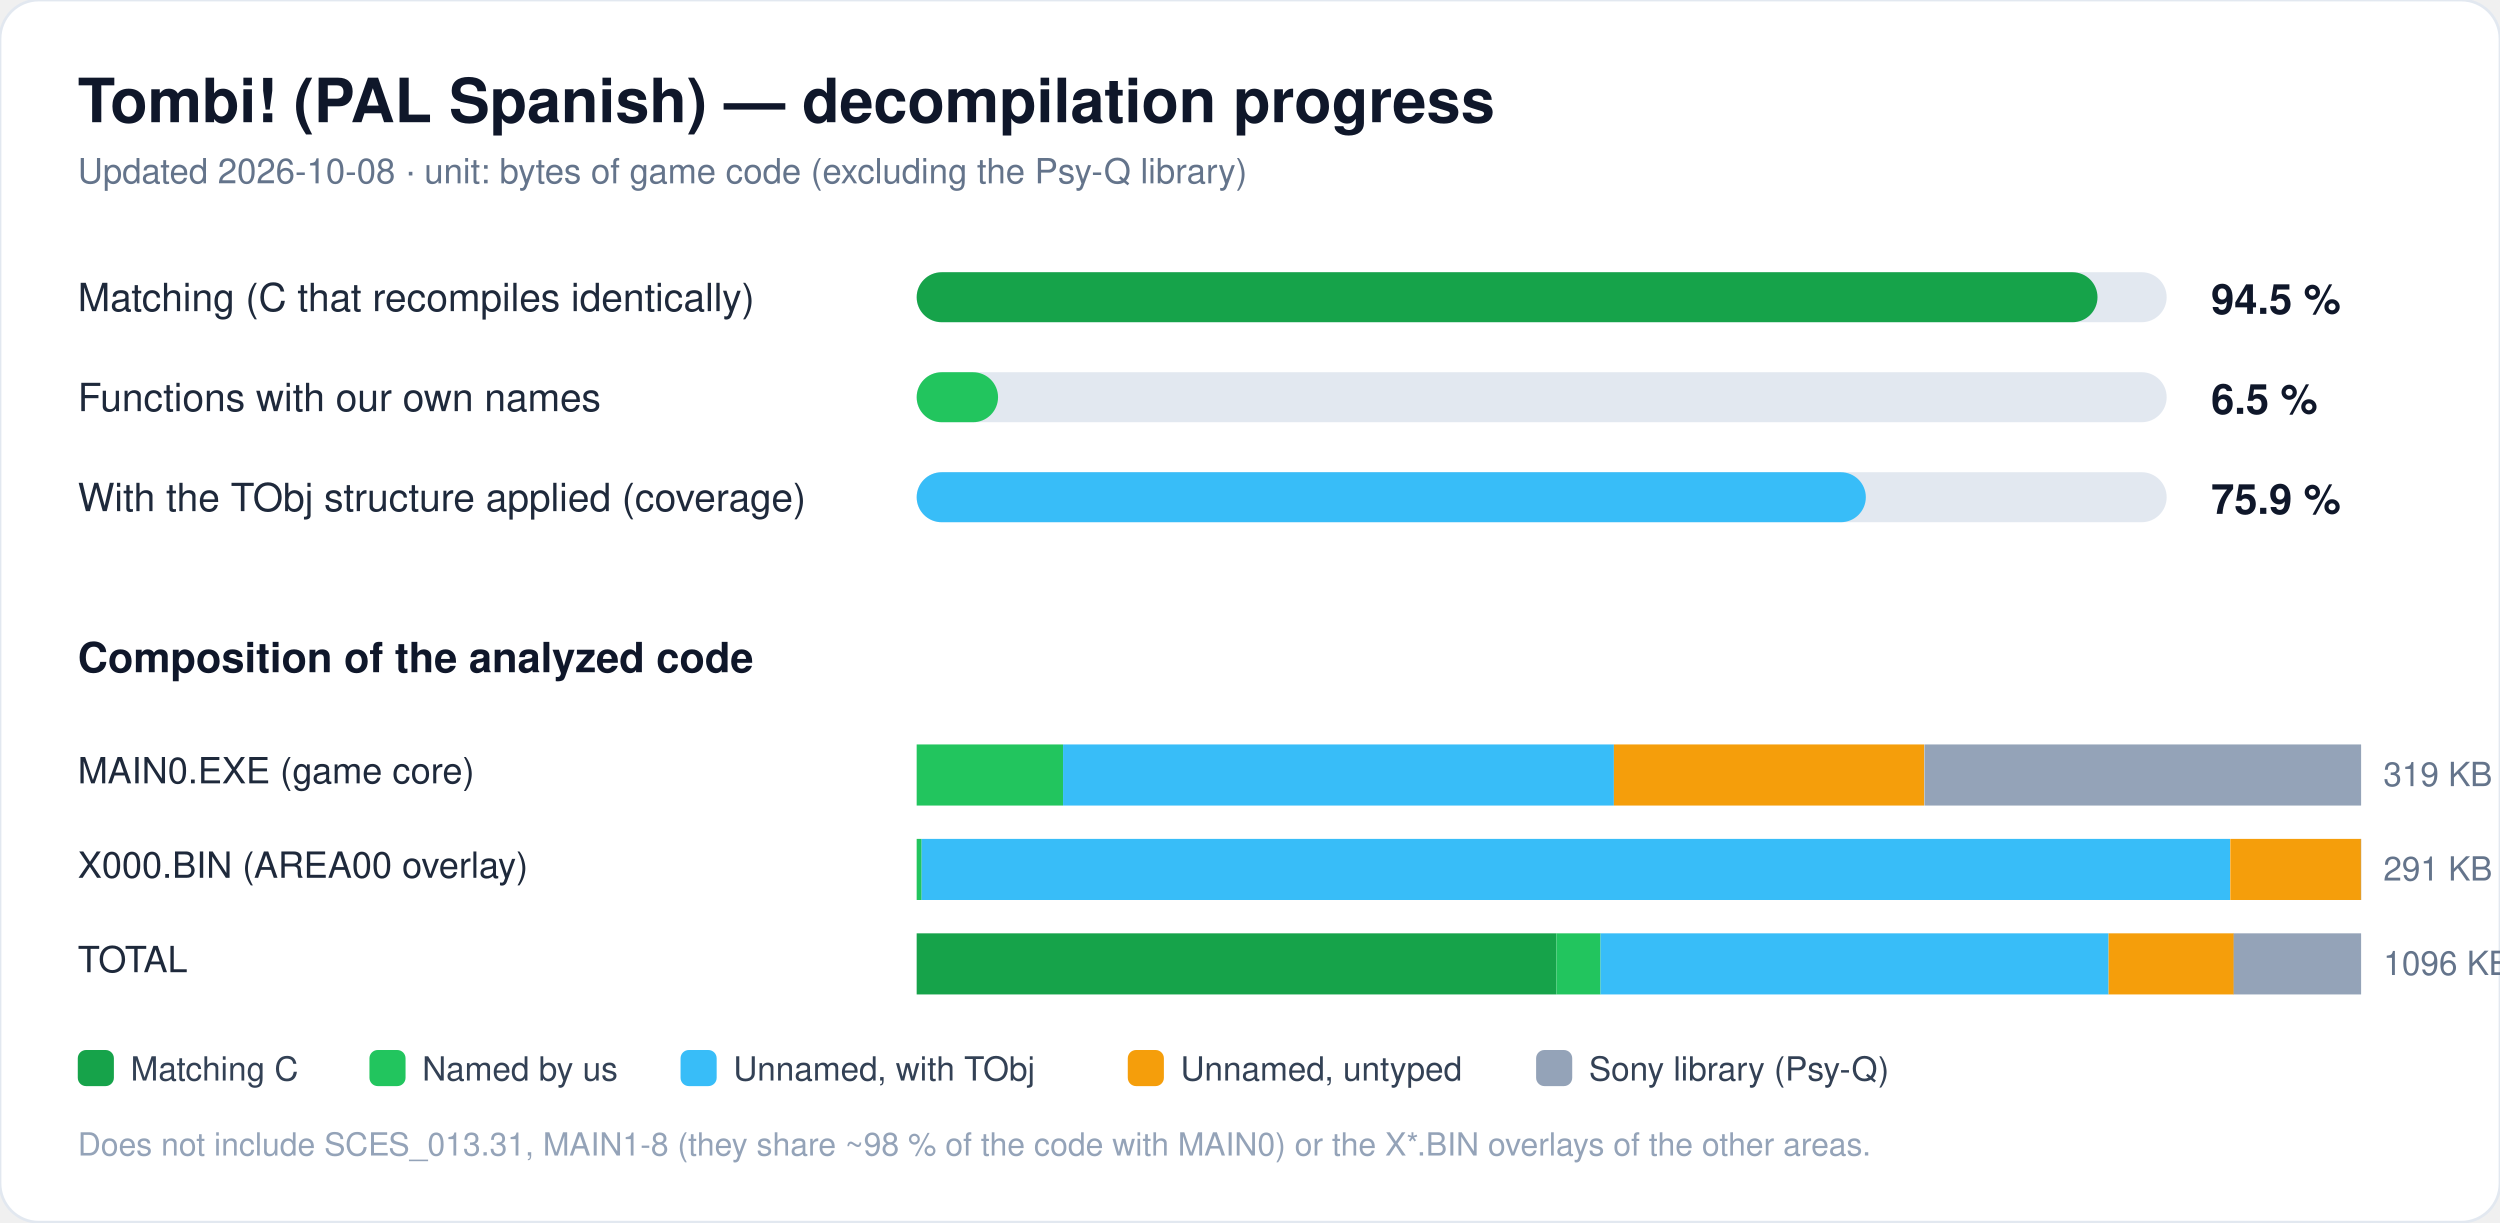
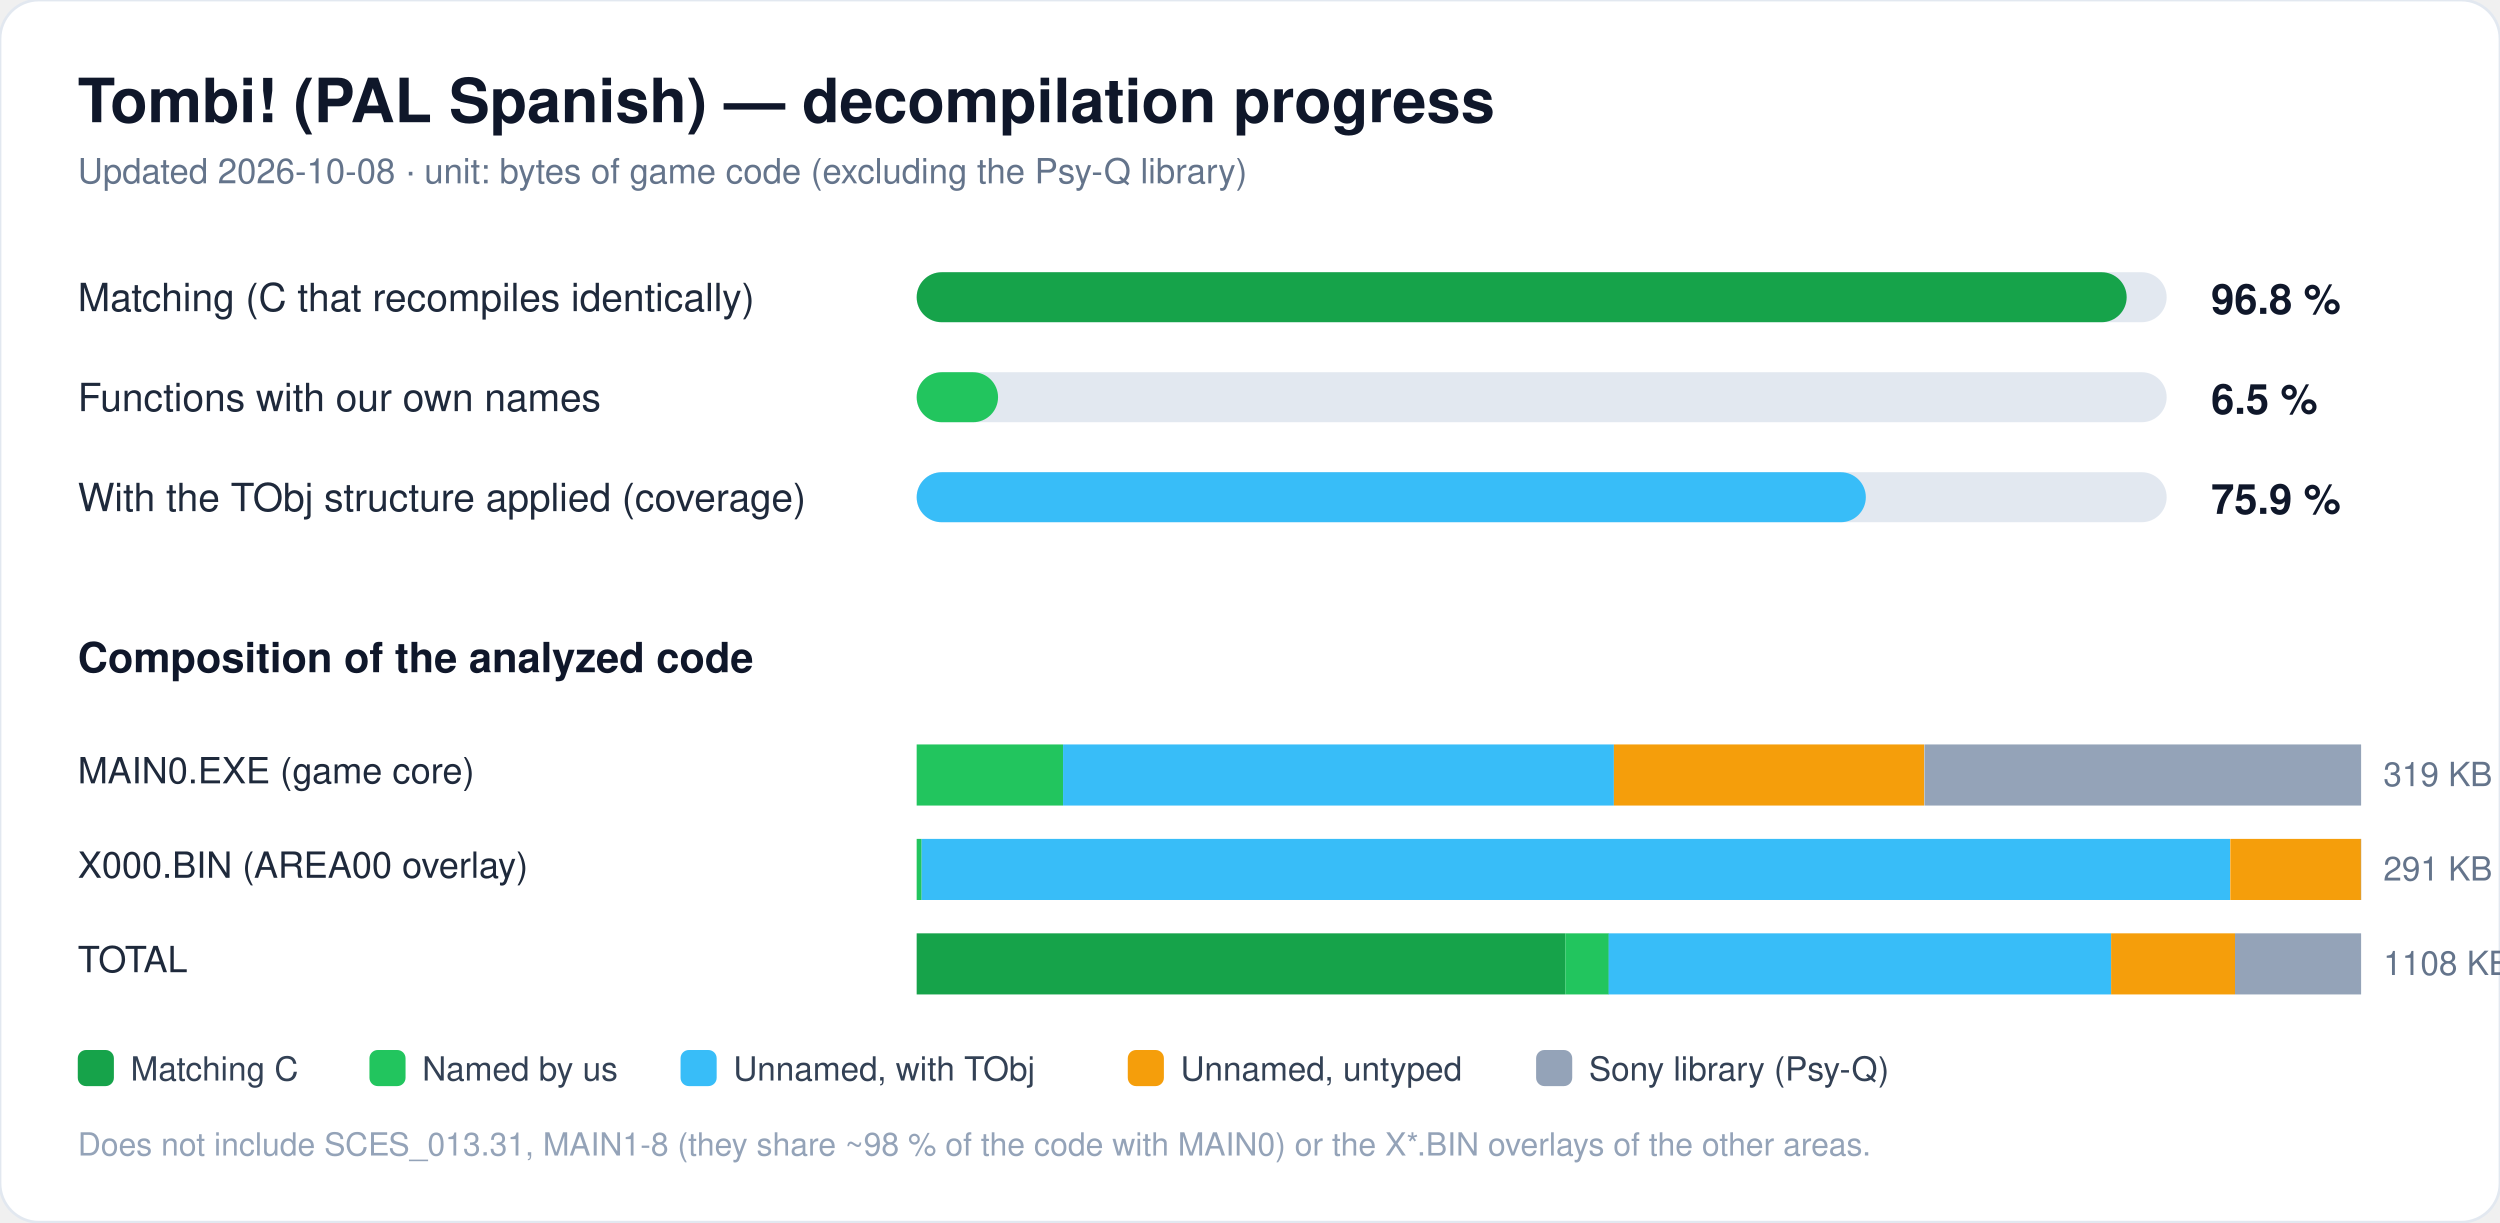
<svg xmlns="http://www.w3.org/2000/svg" width="900" height="440" viewBox="0 0 900 440" role="img" aria-label="Decompilation progress">
  <rect width="900" height="440" rx="14" fill="#ffffff" stroke="#e2e8f0" />
  <text x="28" y="44" font-family="Segoe UI,Helvetica,Arial,sans-serif" font-size="22" font-weight="700" fill="#0f172a">Tombi! (PAL Spanish) — decompilation progress</text>
  <text x="28" y="66" font-family="Segoe UI,Helvetica,Arial,sans-serif" font-size="12.5" fill="#64748b">Updated 2026-10-08 · unit: bytes of game code (excluding the Psy-Q library)</text>
  <text x="28" y="112" font-family="Segoe UI,Helvetica,Arial,sans-serif" font-size="14" fill="#1e293b">Matching (C that recompiles identically)</text>
  <rect x="330" y="98" width="450" height="18" rx="9" fill="#e2e8f0" />
-   <rect x="330" y="98" width="425.1" height="18" rx="9" fill="#16a34a" />
-   <text x="796" y="113" font-family="Segoe UI,Helvetica,Arial,sans-serif" font-size="15" font-weight="700" fill="#0f172a">94.5 %</text>
+   <rect x="330" y="98" width="435.6" height="18" rx="9" fill="#16a34a" />
+   <text x="796" y="113" font-family="Segoe UI,Helvetica,Arial,sans-serif" font-size="15" font-weight="700" fill="#0f172a">96.8 %</text>
  <text x="28" y="148" font-family="Segoe UI,Helvetica,Arial,sans-serif" font-size="14" fill="#1e293b">Functions with our own names</text>
  <rect x="330" y="134" width="450" height="18" rx="9" fill="#e2e8f0" />
  <rect x="330" y="134" width="29.3" height="18" rx="9" fill="#22c55e" />
  <text x="796" y="149" font-family="Segoe UI,Helvetica,Arial,sans-serif" font-size="15" font-weight="700" fill="#0f172a">6.5 %</text>
  <text x="28" y="184" font-family="Segoe UI,Helvetica,Arial,sans-serif" font-size="14" fill="#1e293b">With the TObj structure applied (coverage)</text>
  <rect x="330" y="170" width="450" height="18" rx="9" fill="#e2e8f0" />
  <rect x="330" y="170" width="341.7" height="18" rx="9" fill="#38bdf8" />
  <text x="796" y="185" font-family="Segoe UI,Helvetica,Arial,sans-serif" font-size="15" font-weight="700" fill="#0f172a">75.9 %</text>
  <text x="28" y="242" font-family="Segoe UI,Helvetica,Arial,sans-serif" font-size="15" font-weight="700" fill="#0f172a">Composition of the analyzed code</text>
  <text x="28" y="282" font-family="Segoe UI,Helvetica,Arial,sans-serif" font-size="13" fill="#1e293b">MAIN0.EXE (game core)</text>
  <rect x="330.0" y="268" width="52.7" height="22" fill="#22c55e" />
  <rect x="382.7" y="268" width="198.3" height="22" fill="#38bdf8" />
  <rect x="581.0" y="268" width="111.7" height="22" fill="#f59e0b" />
  <rect x="692.8" y="268" width="157.2" height="22" fill="#94a3b8" />
  <text x="858" y="283" font-family="Segoe UI,Helvetica,Arial,sans-serif" font-size="12" fill="#64748b" text-anchor="start">319 KB</text>
  <text x="28" y="316" font-family="Segoe UI,Helvetica,Arial,sans-serif" font-size="13" fill="#1e293b">X000.BIN (AREA00 overlay)</text>
  <rect x="330.0" y="302" width="1.8" height="22" fill="#22c55e" />
  <rect x="331.8" y="302" width="471.0" height="22" fill="#38bdf8" />
  <rect x="802.9" y="302" width="47.1" height="22" fill="#f59e0b" />
  <rect x="849.9" y="302" width="0.1" height="22" fill="#94a3b8" />
  <text x="858" y="317" font-family="Segoe UI,Helvetica,Arial,sans-serif" font-size="12" fill="#64748b" text-anchor="start">291 KB</text>
  <text x="28" y="350" font-family="Segoe UI,Helvetica,Arial,sans-serif" font-size="13" fill="#1e293b">TOTAL</text>
-   <rect x="330.0" y="336" width="230.3" height="22" fill="#16a34a" />
-   <rect x="560.3" y="336" width="15.9" height="22" fill="#22c55e" />
-   <rect x="576.2" y="336" width="182.9" height="22" fill="#38bdf8" />
-   <rect x="759.1" y="336" width="45.1" height="22" fill="#f59e0b" />
-   <rect x="804.1" y="336" width="45.9" height="22" fill="#94a3b8" />
-   <text x="858" y="351" font-family="Segoe UI,Helvetica,Arial,sans-serif" font-size="12" fill="#64748b" text-anchor="start">1096 KB</text>
+   <rect x="330.0" y="336" width="233.5" height="22" fill="#16a34a" />
+   <rect x="563.5" y="336" width="15.7" height="22" fill="#22c55e" />
+   <rect x="579.1" y="336" width="180.9" height="22" fill="#38bdf8" />
+   <rect x="760.0" y="336" width="44.6" height="22" fill="#f59e0b" />
+   <rect x="804.6" y="336" width="45.4" height="22" fill="#94a3b8" />
+   <text x="858" y="351" font-family="Segoe UI,Helvetica,Arial,sans-serif" font-size="12" fill="#64748b" text-anchor="start">1108 KB</text>
  <rect x="28" y="378" width="13" height="13" rx="3" fill="#16a34a" />
  <text x="47" y="389" font-family="Segoe UI,Helvetica,Arial,sans-serif" font-size="12" fill="#334155">Matching C</text>
  <rect x="133" y="378" width="13" height="13" rx="3" fill="#22c55e" />
  <text x="152" y="389" font-family="Segoe UI,Helvetica,Arial,sans-serif" font-size="12" fill="#334155">Named by us</text>
  <rect x="245" y="378" width="13" height="13" rx="3" fill="#38bdf8" />
  <text x="264" y="389" font-family="Segoe UI,Helvetica,Arial,sans-serif" font-size="12" fill="#334155">Unnamed, with TObj</text>
  <rect x="406" y="378" width="13" height="13" rx="3" fill="#f59e0b" />
  <text x="425" y="389" font-family="Segoe UI,Helvetica,Arial,sans-serif" font-size="12" fill="#334155">Unnamed, untyped</text>
  <rect x="553" y="378" width="13" height="13" rx="3" fill="#94a3b8" />
  <text x="572" y="389" font-family="Segoe UI,Helvetica,Arial,sans-serif" font-size="12" fill="#334155">Sony library (Psy-Q)</text>
  <text x="28" y="416" font-family="Segoe UI,Helvetica,Arial,sans-serif" font-size="11.5" fill="#94a3b8">Does not include SCES_013.31, MAIN1-8 (they share ~98 % of the code with MAIN0) or the X*.BIN overlays of the other areas.</text>
</svg>
